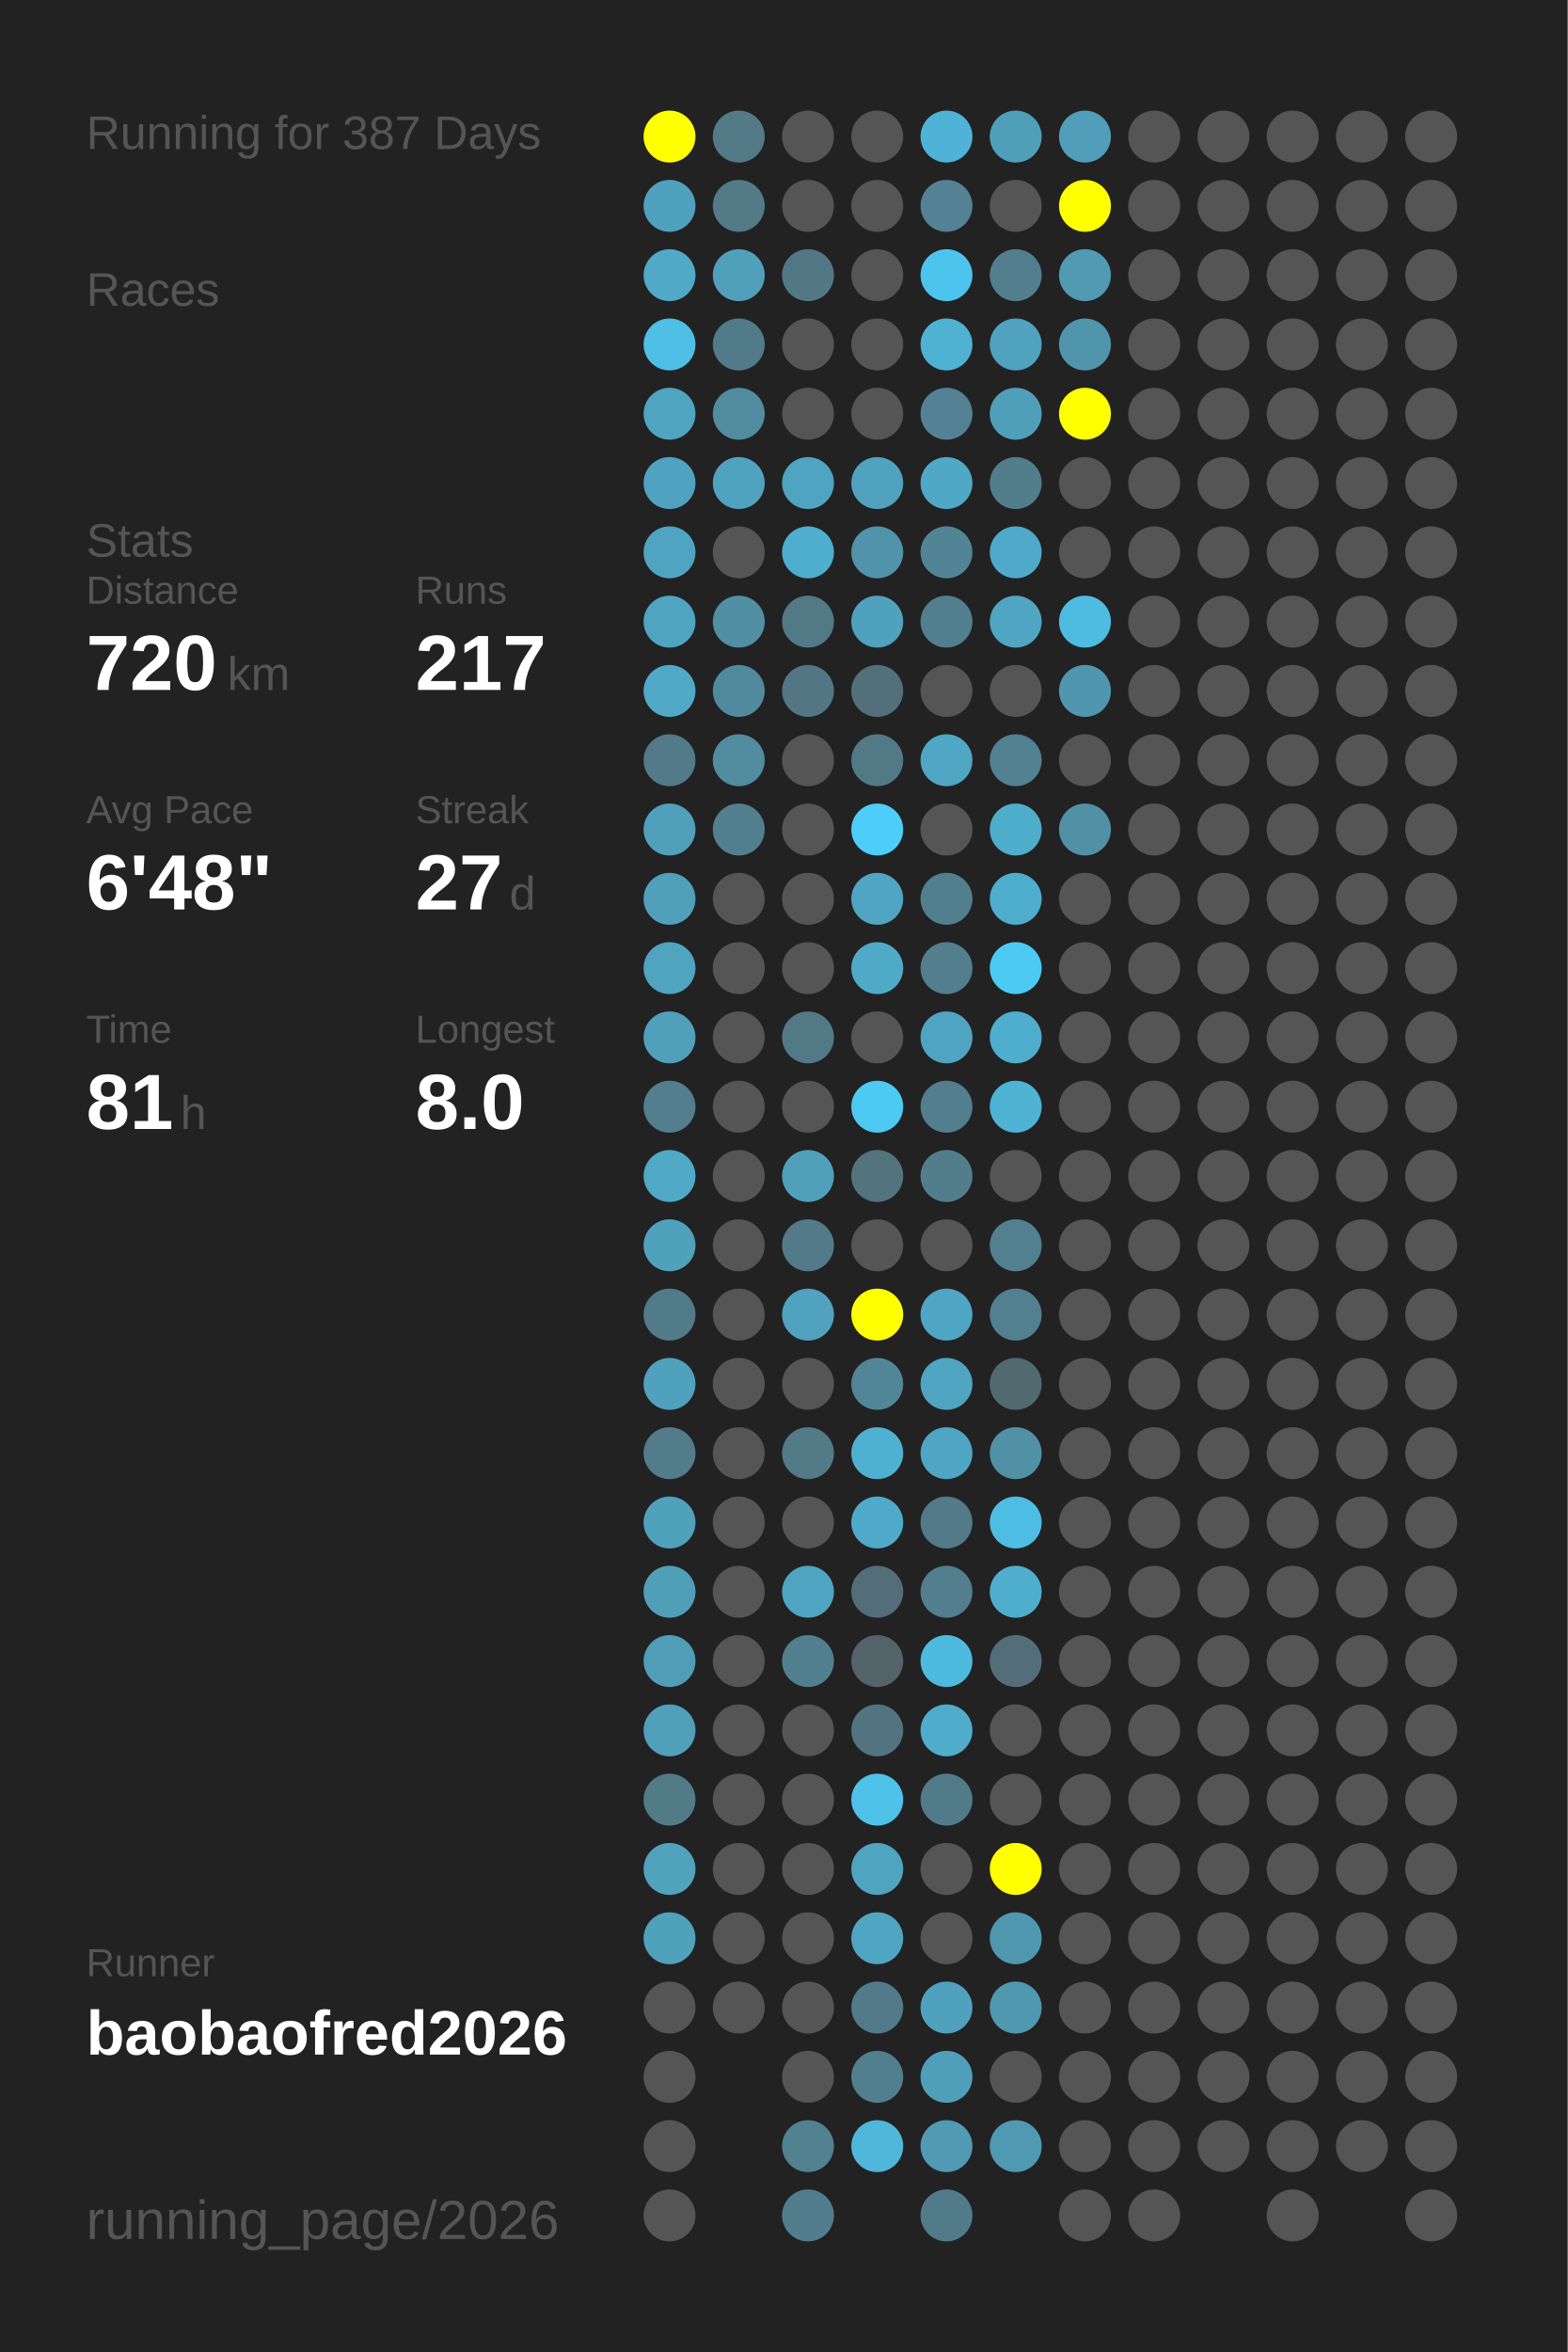
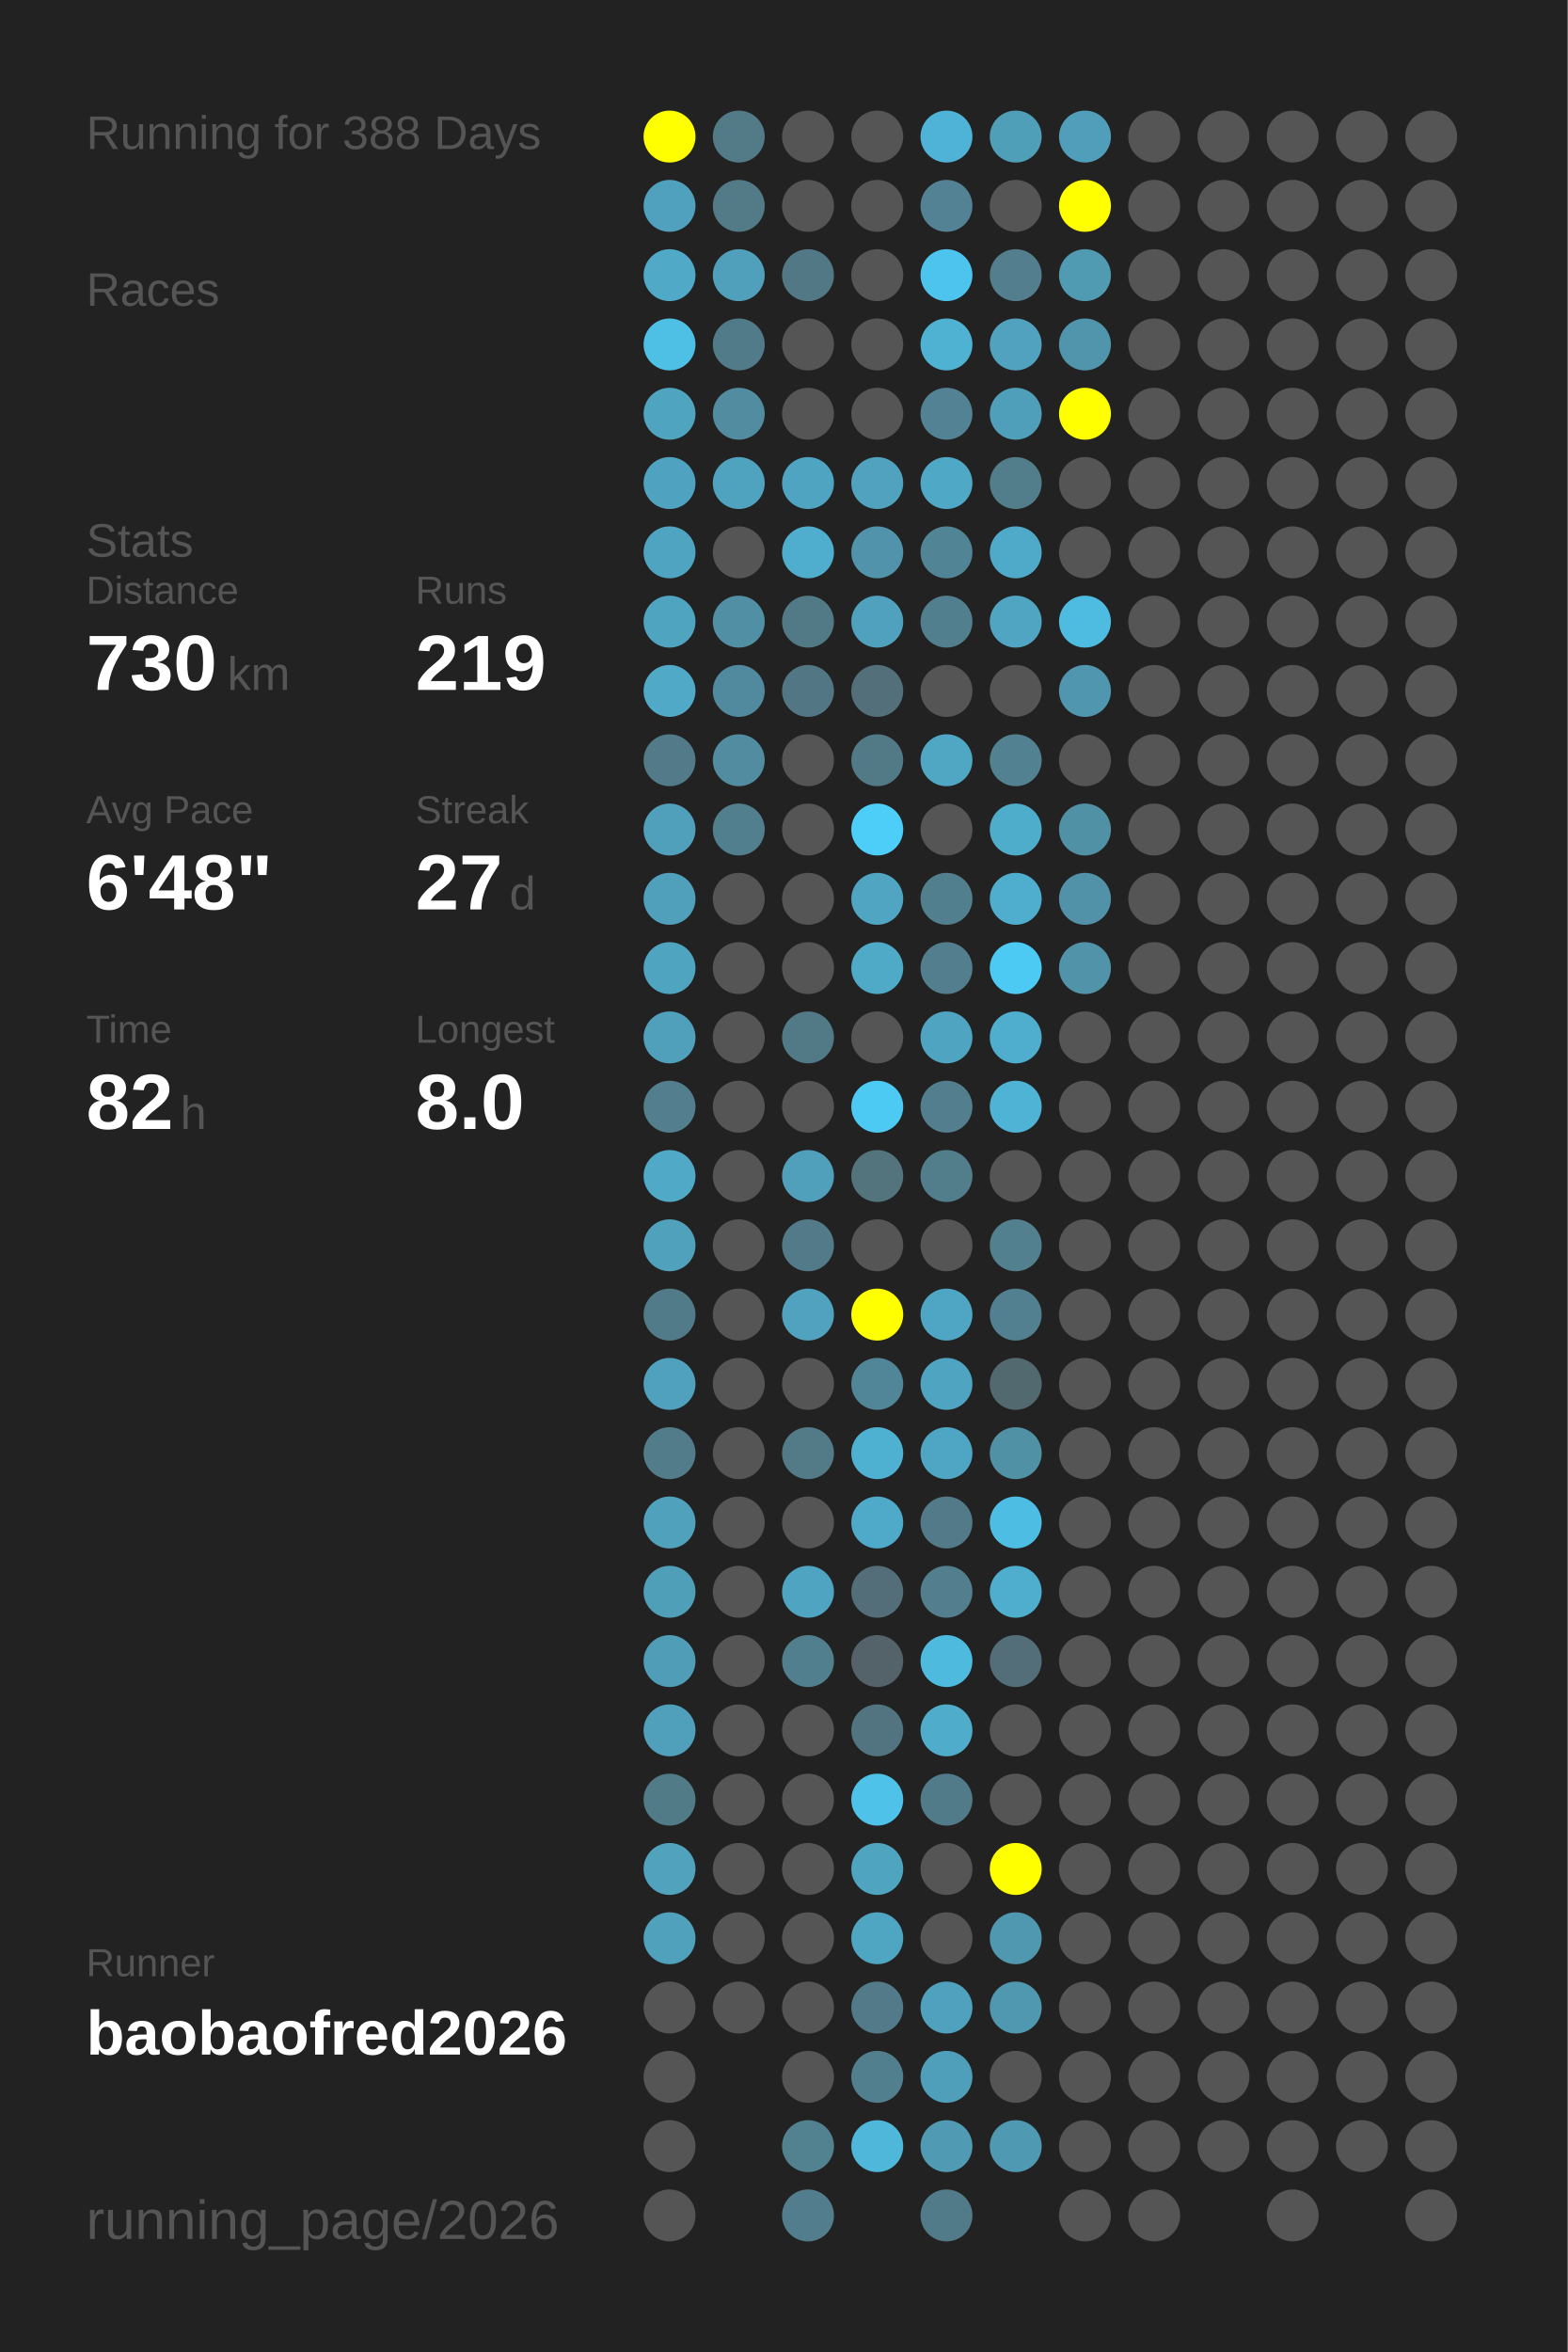
<svg xmlns="http://www.w3.org/2000/svg" baseProfile="full" height="300mm" version="1.1" viewBox="0,0,200,300" width="200mm">
  <defs />
  <rect fill="#222222" height="300" width="200" x="0" y="0" />
-   <text fill="#555555" style="font-size:6px; font-family:Arial;" x="11" y="19">Running for 387 Days</text>
+   <text fill="#555555" style="font-size:6px; font-family:Arial;" x="11" y="19">Running for 388 Days</text>
  <text fill="#555555" style="font-size:6px; font-family:Arial;" x="11" y="39">Races</text>
  <text fill="#555555" style="font-size:6px; font-family:Arial;" x="11" y="71">Stats</text>
  <text fill="#555555" style="font-size:5px; font-family:Arial;" x="11" y="77">Distance</text>
-   <text fill="#FFFFFF" style="font-size:10px; font-family:Arial; font-weight:bold;" x="11" y="88">720</text>
+   <text fill="#FFFFFF" style="font-size:10px; font-family:Arial; font-weight:bold;" x="11" y="88">730</text>
  <text fill="#555555" style="font-size:6px; font-family:Arial;" x="29" y="88">km</text>
  <text fill="#555555" style="font-size:5px; font-family:Arial;" x="53" y="77">Runs</text>
-   <text fill="#FFFFFF" style="font-size:10px; font-family:Arial; font-weight:bold;" x="53" y="88">217</text>
+   <text fill="#FFFFFF" style="font-size:10px; font-family:Arial; font-weight:bold;" x="53" y="88">219</text>
  <text fill="#555555" style="font-size:5px; font-family:Arial;" x="11" y="105">Avg Pace</text>
  <text fill="#FFFFFF" style="font-size:10px; font-family:Arial; font-weight:bold;" x="11" y="116">6'48"</text>
  <text fill="#555555" style="font-size:5px; font-family:Arial;" x="53" y="105">Streak</text>
  <text fill="#FFFFFF" style="font-size:10px; font-family:Arial; font-weight:bold;" x="53" y="116">27</text>
  <text fill="#555555" style="font-size:6px; font-family:Arial;" x="65" y="116">d</text>
  <text fill="#555555" style="font-size:5px; font-family:Arial;" x="11" y="133">Time</text>
-   <text fill="#FFFFFF" style="font-size:10px; font-family:Arial; font-weight:bold;" x="11" y="144">81</text>
+   <text fill="#FFFFFF" style="font-size:10px; font-family:Arial; font-weight:bold;" x="11" y="144">82</text>
  <text fill="#555555" style="font-size:6px; font-family:Arial;" x="23" y="144">h</text>
  <text fill="#555555" style="font-size:5px; font-family:Arial;" x="53" y="133">Longest</text>
  <text fill="#FFFFFF" style="font-size:10px; font-family:Arial; font-weight:bold;" x="53" y="144">8.0</text>
  <text fill="#555555" style="font-size:5px; font-family:Arial;" x="11" y="252.065">Runner</text>
  <text fill="#FFFFFF" style="font-size:8px; font-family:Arial; font-weight:bold;" x="11" y="262.065">baobaofred2026</text>
  <text fill="#555555" style="font-size:7px; font-family:Arial;" x="11" y="285.581">running_page/2026</text>
  <circle cx="85.417" cy="17.419" fill="#FFFF00" r="3.312" />
  <circle cx="85.417" cy="26.258" fill="#50a1bd" r="3.312" />
  <circle cx="85.417" cy="35.097" fill="#4fa9c7" r="3.312" />
  <circle cx="85.417" cy="43.935" fill="#4ebfe5" r="3.312" />
  <circle cx="85.417" cy="52.774" fill="#4fa4c0" r="3.312" />
  <circle cx="85.417" cy="61.613" fill="#4fa3c0" r="3.312" />
  <circle cx="85.417" cy="70.452" fill="#4fa5c1" r="3.312" />
  <circle cx="85.417" cy="79.29" fill="#4fa4c0" r="3.312" />
  <circle cx="85.417" cy="88.129" fill="#4fa9c7" r="3.312" />
  <circle cx="85.417" cy="96.968" fill="#527a88" r="3.312" />
  <circle cx="85.417" cy="105.806" fill="#50a0bb" r="3.312" />
  <circle cx="85.417" cy="114.645" fill="#50a0bb" r="3.312" />
  <circle cx="85.417" cy="123.484" fill="#4fa4c0" r="3.312" />
  <circle cx="85.417" cy="132.323" fill="#50a0bc" r="3.312" />
  <circle cx="85.417" cy="141.161" fill="#527e8d" r="3.312" />
  <circle cx="85.417" cy="150" fill="#4fa9c7" r="3.312" />
  <circle cx="85.417" cy="158.839" fill="#50a1bc" r="3.312" />
  <circle cx="85.417" cy="167.677" fill="#527b89" r="3.312" />
  <circle cx="85.417" cy="176.516" fill="#50a1bd" r="3.312" />
  <circle cx="85.417" cy="185.355" fill="#527c8a" r="3.312" />
  <circle cx="85.417" cy="194.194" fill="#50a1bc" r="3.312" />
  <circle cx="85.417" cy="203.032" fill="#509fb9" r="3.312" />
  <circle cx="85.417" cy="211.871" fill="#509db7" r="3.312" />
  <circle cx="85.417" cy="220.71" fill="#50a0bb" r="3.312" />
  <circle cx="85.417" cy="229.548" fill="#527b88" r="3.312" />
  <circle cx="85.417" cy="238.387" fill="#50a2bd" r="3.312" />
  <circle cx="85.417" cy="247.226" fill="#50a1bc" r="3.312" />
  <circle cx="85.417" cy="256.065" fill="#555555" r="3.312" />
  <circle cx="85.417" cy="264.903" fill="#555555" r="3.312" />
  <circle cx="85.417" cy="273.742" fill="#555555" r="3.312" />
  <circle cx="85.417" cy="282.581" fill="#555555" r="3.312" />
  <circle cx="94.25" cy="17.419" fill="#527a87" r="3.312" />
  <circle cx="94.25" cy="26.258" fill="#527a87" r="3.312" />
  <circle cx="94.25" cy="35.097" fill="#50a0bc" r="3.312" />
  <circle cx="94.25" cy="43.935" fill="#527b89" r="3.312" />
  <circle cx="94.25" cy="52.774" fill="#518ca0" r="3.312" />
  <circle cx="94.25" cy="61.613" fill="#4fa3bf" r="3.312" />
  <circle cx="94.25" cy="70.452" fill="#555555" r="3.312" />
  <circle cx="94.25" cy="79.29" fill="#518fa4" r="3.312" />
  <circle cx="94.25" cy="88.129" fill="#518a9e" r="3.312" />
  <circle cx="94.25" cy="96.968" fill="#518ca0" r="3.312" />
  <circle cx="94.25" cy="105.806" fill="#527f8e" r="3.312" />
  <circle cx="94.25" cy="114.645" fill="#555555" r="3.312" />
  <circle cx="94.25" cy="123.484" fill="#555555" r="3.312" />
  <circle cx="94.25" cy="132.323" fill="#555555" r="3.312" />
  <circle cx="94.25" cy="141.161" fill="#555555" r="3.312" />
  <circle cx="94.25" cy="150" fill="#555555" r="3.312" />
  <circle cx="94.25" cy="158.839" fill="#555555" r="3.312" />
  <circle cx="94.25" cy="167.677" fill="#555555" r="3.312" />
  <circle cx="94.25" cy="176.516" fill="#555555" r="3.312" />
  <circle cx="94.25" cy="185.355" fill="#555555" r="3.312" />
  <circle cx="94.25" cy="194.194" fill="#555555" r="3.312" />
  <circle cx="94.25" cy="203.032" fill="#555555" r="3.312" />
  <circle cx="94.25" cy="211.871" fill="#555555" r="3.312" />
  <circle cx="94.25" cy="220.71" fill="#555555" r="3.312" />
  <circle cx="94.25" cy="229.548" fill="#555555" r="3.312" />
  <circle cx="94.25" cy="238.387" fill="#555555" r="3.312" />
  <circle cx="94.25" cy="247.226" fill="#555555" r="3.312" />
  <circle cx="94.25" cy="256.065" fill="#555555" r="3.312" />
  <circle cx="103.083" cy="17.419" fill="#555555" r="3.312" />
  <circle cx="103.083" cy="26.258" fill="#555555" r="3.312" />
  <circle cx="103.083" cy="35.097" fill="#527885" r="3.312" />
  <circle cx="103.083" cy="43.935" fill="#555555" r="3.312" />
  <circle cx="103.083" cy="52.774" fill="#555555" r="3.312" />
  <circle cx="103.083" cy="61.613" fill="#4fa4c1" r="3.312" />
  <circle cx="103.083" cy="70.452" fill="#4faece" r="3.312" />
  <circle cx="103.083" cy="79.29" fill="#527986" r="3.312" />
  <circle cx="103.083" cy="88.129" fill="#527683" r="3.312" />
  <circle cx="103.083" cy="96.968" fill="#555555" r="3.312" />
  <circle cx="103.083" cy="105.806" fill="#555555" r="3.312" />
  <circle cx="103.083" cy="114.645" fill="#555555" r="3.312" />
  <circle cx="103.083" cy="123.484" fill="#555555" r="3.312" />
  <circle cx="103.083" cy="132.323" fill="#527986" r="3.312" />
  <circle cx="103.083" cy="141.161" fill="#555555" r="3.312" />
  <circle cx="103.083" cy="150" fill="#50a0bb" r="3.312" />
  <circle cx="103.083" cy="158.839" fill="#527a88" r="3.312" />
  <circle cx="103.083" cy="167.677" fill="#50a2be" r="3.312" />
  <circle cx="103.083" cy="176.516" fill="#555555" r="3.312" />
  <circle cx="103.083" cy="185.355" fill="#527a87" r="3.312" />
  <circle cx="103.083" cy="194.194" fill="#555555" r="3.312" />
  <circle cx="103.083" cy="203.032" fill="#4fa5c1" r="3.312" />
  <circle cx="103.083" cy="211.871" fill="#527f8e" r="3.312" />
  <circle cx="103.083" cy="220.71" fill="#555555" r="3.312" />
  <circle cx="103.083" cy="229.548" fill="#555555" r="3.312" />
  <circle cx="103.083" cy="238.387" fill="#555555" r="3.312" />
  <circle cx="103.083" cy="247.226" fill="#555555" r="3.312" />
  <circle cx="103.083" cy="256.065" fill="#555555" r="3.312" />
  <circle cx="103.083" cy="264.903" fill="#555555" r="3.312" />
  <circle cx="103.083" cy="273.742" fill="#528190" r="3.312" />
  <circle cx="103.083" cy="282.581" fill="#527d8c" r="3.312" />
  <circle cx="111.917" cy="17.419" fill="#555555" r="3.312" />
  <circle cx="111.917" cy="26.258" fill="#555555" r="3.312" />
  <circle cx="111.917" cy="35.097" fill="#555555" r="3.312" />
  <circle cx="111.917" cy="43.935" fill="#555555" r="3.312" />
  <circle cx="111.917" cy="52.774" fill="#555555" r="3.312" />
  <circle cx="111.917" cy="61.613" fill="#50a2be" r="3.312" />
  <circle cx="111.917" cy="70.452" fill="#5093aa" r="3.312" />
  <circle cx="111.917" cy="79.29" fill="#50a1bd" r="3.312" />
  <circle cx="111.917" cy="88.129" fill="#53707a" r="3.312" />
  <circle cx="111.917" cy="96.968" fill="#527986" r="3.312" />
  <circle cx="111.917" cy="105.806" fill="#4dcef9" r="3.312" />
  <circle cx="111.917" cy="114.645" fill="#4fa5c2" r="3.312" />
  <circle cx="111.917" cy="123.484" fill="#4faac8" r="3.312" />
  <circle cx="111.917" cy="132.323" fill="#555555" r="3.312" />
  <circle cx="111.917" cy="141.161" fill="#4dcaf4" r="3.312" />
  <circle cx="111.917" cy="150" fill="#53737d" r="3.312" />
  <circle cx="111.917" cy="158.839" fill="#555555" r="3.312" />
  <circle cx="111.917" cy="167.677" fill="#FFFF00" r="3.312" />
  <circle cx="111.917" cy="176.516" fill="#518698" r="3.312" />
  <circle cx="111.917" cy="185.355" fill="#4fb1d2" r="3.312" />
  <circle cx="111.917" cy="194.194" fill="#4faac9" r="3.312" />
  <circle cx="111.917" cy="203.032" fill="#536e78" r="3.312" />
  <circle cx="111.917" cy="211.871" fill="#546369" r="3.312" />
  <circle cx="111.917" cy="220.71" fill="#527480" r="3.312" />
  <circle cx="111.917" cy="229.548" fill="#4ec2e9" r="3.312" />
  <circle cx="111.917" cy="238.387" fill="#4fa4c0" r="3.312" />
  <circle cx="111.917" cy="247.226" fill="#4fa6c3" r="3.312" />
  <circle cx="111.917" cy="256.065" fill="#527a88" r="3.312" />
  <circle cx="111.917" cy="264.903" fill="#527f8e" r="3.312" />
  <circle cx="111.917" cy="273.742" fill="#4eb7da" r="3.312" />
  <circle cx="120.75" cy="17.419" fill="#4eb3d6" r="3.312" />
  <circle cx="120.75" cy="26.258" fill="#528293" r="3.312" />
  <circle cx="120.75" cy="35.097" fill="#4dc4ed" r="3.312" />
  <circle cx="120.75" cy="43.935" fill="#4fb2d3" r="3.312" />
  <circle cx="120.75" cy="52.774" fill="#528293" r="3.312" />
  <circle cx="120.75" cy="61.613" fill="#4fa8c5" r="3.312" />
  <circle cx="120.75" cy="70.452" fill="#518596" r="3.312" />
  <circle cx="120.75" cy="79.29" fill="#527f8e" r="3.312" />
  <circle cx="120.75" cy="88.129" fill="#555555" r="3.312" />
  <circle cx="120.75" cy="96.968" fill="#4fa7c4" r="3.312" />
  <circle cx="120.75" cy="105.806" fill="#555555" r="3.312" />
  <circle cx="120.75" cy="114.645" fill="#527f8e" r="3.312" />
  <circle cx="120.75" cy="123.484" fill="#527e8d" r="3.312" />
  <circle cx="120.75" cy="132.323" fill="#4fa5c1" r="3.312" />
  <circle cx="120.75" cy="141.161" fill="#527e8d" r="3.312" />
  <circle cx="120.75" cy="150" fill="#527e8c" r="3.312" />
  <circle cx="120.75" cy="158.839" fill="#555555" r="3.312" />
  <circle cx="120.75" cy="167.677" fill="#4fa6c4" r="3.312" />
  <circle cx="120.75" cy="176.516" fill="#4fa4c1" r="3.312" />
  <circle cx="120.75" cy="185.355" fill="#4fa6c4" r="3.312" />
  <circle cx="120.75" cy="194.194" fill="#527a88" r="3.312" />
  <circle cx="120.75" cy="203.032" fill="#527e8d" r="3.312" />
  <circle cx="120.75" cy="211.871" fill="#4ebade" r="3.312" />
  <circle cx="120.75" cy="220.71" fill="#4faccb" r="3.312" />
  <circle cx="120.75" cy="229.548" fill="#527b89" r="3.312" />
  <circle cx="120.75" cy="238.387" fill="#555555" r="3.312" />
  <circle cx="120.75" cy="247.226" fill="#555555" r="3.312" />
  <circle cx="120.75" cy="256.065" fill="#50a1bd" r="3.312" />
  <circle cx="120.75" cy="264.903" fill="#509fba" r="3.312" />
  <circle cx="120.75" cy="273.742" fill="#509ab3" r="3.312" />
  <circle cx="120.75" cy="282.581" fill="#527b89" r="3.312" />
  <circle cx="129.583" cy="17.419" fill="#509fb9" r="3.312" />
  <circle cx="129.583" cy="26.258" fill="#555555" r="3.312" />
  <circle cx="129.583" cy="35.097" fill="#527e8d" r="3.312" />
  <circle cx="129.583" cy="43.935" fill="#50a2be" r="3.312" />
  <circle cx="129.583" cy="52.774" fill="#509fba" r="3.312" />
  <circle cx="129.583" cy="61.613" fill="#527d8b" r="3.312" />
  <circle cx="129.583" cy="70.452" fill="#4faac9" r="3.312" />
  <circle cx="129.583" cy="79.29" fill="#4fa5c2" r="3.312" />
  <circle cx="129.583" cy="88.129" fill="#555555" r="3.312" />
  <circle cx="129.583" cy="96.968" fill="#528191" r="3.312" />
  <circle cx="129.583" cy="105.806" fill="#4fadcc" r="3.312" />
  <circle cx="129.583" cy="114.645" fill="#4fadcd" r="3.312" />
  <circle cx="129.583" cy="123.484" fill="#4dcaf4" r="3.312" />
  <circle cx="129.583" cy="132.323" fill="#4fadcd" r="3.312" />
  <circle cx="129.583" cy="141.161" fill="#4eb3d5" r="3.312" />
  <circle cx="129.583" cy="150" fill="#555555" r="3.312" />
  <circle cx="129.583" cy="158.839" fill="#52808f" r="3.312" />
  <circle cx="129.583" cy="167.677" fill="#528090" r="3.312" />
  <circle cx="129.583" cy="176.516" fill="#536970" r="3.312" />
  <circle cx="129.583" cy="185.355" fill="#5191a6" r="3.312" />
  <circle cx="129.583" cy="194.194" fill="#4ebde3" r="3.312" />
  <circle cx="129.583" cy="203.032" fill="#4faece" r="3.312" />
  <circle cx="129.583" cy="211.871" fill="#536e78" r="3.312" />
  <circle cx="129.583" cy="220.71" fill="#555555" r="3.312" />
  <circle cx="129.583" cy="229.548" fill="#555555" r="3.312" />
  <circle cx="129.583" cy="238.387" fill="#FFFF00" r="3.312" />
  <circle cx="129.583" cy="247.226" fill="#5098b0" r="3.312" />
  <circle cx="129.583" cy="256.065" fill="#5098b0" r="3.312" />
  <circle cx="129.583" cy="264.903" fill="#555555" r="3.312" />
  <circle cx="129.583" cy="273.742" fill="#5099b2" r="3.312" />
  <circle cx="138.417" cy="17.419" fill="#509eb9" r="3.312" />
  <circle cx="138.417" cy="26.258" fill="#FFFF00" r="3.312" />
  <circle cx="138.417" cy="35.097" fill="#509ab2" r="3.312" />
  <circle cx="138.417" cy="43.935" fill="#5095ac" r="3.312" />
  <circle cx="138.417" cy="52.774" fill="#FFFF00" r="3.312" />
  <circle cx="138.417" cy="61.613" fill="#555555" r="3.312" />
  <circle cx="138.417" cy="70.452" fill="#555555" r="3.312" />
  <circle cx="138.417" cy="79.29" fill="#4ebce1" r="3.312" />
  <circle cx="138.417" cy="88.129" fill="#5096ae" r="3.312" />
  <circle cx="138.417" cy="96.968" fill="#555555" r="3.312" />
  <circle cx="138.417" cy="105.806" fill="#5191a6" r="3.312" />
-   <circle cx="138.417" cy="114.645" fill="#555555" r="3.312" />
-   <circle cx="138.417" cy="123.484" fill="#555555" r="3.312" />
+   <circle cx="138.417" cy="114.645" fill="#5192a8" r="3.312" />
+   <circle cx="138.417" cy="123.484" fill="#5193a9" r="3.312" />
  <circle cx="138.417" cy="132.323" fill="#555555" r="3.312" />
  <circle cx="138.417" cy="141.161" fill="#555555" r="3.312" />
  <circle cx="138.417" cy="150" fill="#555555" r="3.312" />
  <circle cx="138.417" cy="158.839" fill="#555555" r="3.312" />
  <circle cx="138.417" cy="167.677" fill="#555555" r="3.312" />
  <circle cx="138.417" cy="176.516" fill="#555555" r="3.312" />
  <circle cx="138.417" cy="185.355" fill="#555555" r="3.312" />
  <circle cx="138.417" cy="194.194" fill="#555555" r="3.312" />
  <circle cx="138.417" cy="203.032" fill="#555555" r="3.312" />
  <circle cx="138.417" cy="211.871" fill="#555555" r="3.312" />
  <circle cx="138.417" cy="220.71" fill="#555555" r="3.312" />
  <circle cx="138.417" cy="229.548" fill="#555555" r="3.312" />
  <circle cx="138.417" cy="238.387" fill="#555555" r="3.312" />
  <circle cx="138.417" cy="247.226" fill="#555555" r="3.312" />
  <circle cx="138.417" cy="256.065" fill="#555555" r="3.312" />
  <circle cx="138.417" cy="264.903" fill="#555555" r="3.312" />
  <circle cx="138.417" cy="273.742" fill="#555555" r="3.312" />
  <circle cx="138.417" cy="282.581" fill="#555555" r="3.312" />
  <circle cx="147.25" cy="17.419" fill="#555555" r="3.312" />
  <circle cx="147.25" cy="26.258" fill="#555555" r="3.312" />
  <circle cx="147.25" cy="35.097" fill="#555555" r="3.312" />
  <circle cx="147.25" cy="43.935" fill="#555555" r="3.312" />
  <circle cx="147.25" cy="52.774" fill="#555555" r="3.312" />
  <circle cx="147.25" cy="61.613" fill="#555555" r="3.312" />
  <circle cx="147.25" cy="70.452" fill="#555555" r="3.312" />
  <circle cx="147.25" cy="79.29" fill="#555555" r="3.312" />
  <circle cx="147.25" cy="88.129" fill="#555555" r="3.312" />
  <circle cx="147.25" cy="96.968" fill="#555555" r="3.312" />
  <circle cx="147.25" cy="105.806" fill="#555555" r="3.312" />
  <circle cx="147.25" cy="114.645" fill="#555555" r="3.312" />
  <circle cx="147.25" cy="123.484" fill="#555555" r="3.312" />
  <circle cx="147.25" cy="132.323" fill="#555555" r="3.312" />
  <circle cx="147.25" cy="141.161" fill="#555555" r="3.312" />
  <circle cx="147.25" cy="150" fill="#555555" r="3.312" />
  <circle cx="147.25" cy="158.839" fill="#555555" r="3.312" />
  <circle cx="147.25" cy="167.677" fill="#555555" r="3.312" />
  <circle cx="147.25" cy="176.516" fill="#555555" r="3.312" />
  <circle cx="147.25" cy="185.355" fill="#555555" r="3.312" />
  <circle cx="147.25" cy="194.194" fill="#555555" r="3.312" />
  <circle cx="147.25" cy="203.032" fill="#555555" r="3.312" />
  <circle cx="147.25" cy="211.871" fill="#555555" r="3.312" />
  <circle cx="147.25" cy="220.71" fill="#555555" r="3.312" />
  <circle cx="147.25" cy="229.548" fill="#555555" r="3.312" />
  <circle cx="147.25" cy="238.387" fill="#555555" r="3.312" />
  <circle cx="147.25" cy="247.226" fill="#555555" r="3.312" />
  <circle cx="147.25" cy="256.065" fill="#555555" r="3.312" />
  <circle cx="147.25" cy="264.903" fill="#555555" r="3.312" />
  <circle cx="147.25" cy="273.742" fill="#555555" r="3.312" />
  <circle cx="147.25" cy="282.581" fill="#555555" r="3.312" />
  <circle cx="156.083" cy="17.419" fill="#555555" r="3.312" />
  <circle cx="156.083" cy="26.258" fill="#555555" r="3.312" />
  <circle cx="156.083" cy="35.097" fill="#555555" r="3.312" />
  <circle cx="156.083" cy="43.935" fill="#555555" r="3.312" />
  <circle cx="156.083" cy="52.774" fill="#555555" r="3.312" />
  <circle cx="156.083" cy="61.613" fill="#555555" r="3.312" />
  <circle cx="156.083" cy="70.452" fill="#555555" r="3.312" />
  <circle cx="156.083" cy="79.29" fill="#555555" r="3.312" />
  <circle cx="156.083" cy="88.129" fill="#555555" r="3.312" />
  <circle cx="156.083" cy="96.968" fill="#555555" r="3.312" />
  <circle cx="156.083" cy="105.806" fill="#555555" r="3.312" />
  <circle cx="156.083" cy="114.645" fill="#555555" r="3.312" />
  <circle cx="156.083" cy="123.484" fill="#555555" r="3.312" />
  <circle cx="156.083" cy="132.323" fill="#555555" r="3.312" />
  <circle cx="156.083" cy="141.161" fill="#555555" r="3.312" />
  <circle cx="156.083" cy="150" fill="#555555" r="3.312" />
  <circle cx="156.083" cy="158.839" fill="#555555" r="3.312" />
  <circle cx="156.083" cy="167.677" fill="#555555" r="3.312" />
  <circle cx="156.083" cy="176.516" fill="#555555" r="3.312" />
  <circle cx="156.083" cy="185.355" fill="#555555" r="3.312" />
  <circle cx="156.083" cy="194.194" fill="#555555" r="3.312" />
  <circle cx="156.083" cy="203.032" fill="#555555" r="3.312" />
  <circle cx="156.083" cy="211.871" fill="#555555" r="3.312" />
  <circle cx="156.083" cy="220.71" fill="#555555" r="3.312" />
  <circle cx="156.083" cy="229.548" fill="#555555" r="3.312" />
  <circle cx="156.083" cy="238.387" fill="#555555" r="3.312" />
  <circle cx="156.083" cy="247.226" fill="#555555" r="3.312" />
  <circle cx="156.083" cy="256.065" fill="#555555" r="3.312" />
  <circle cx="156.083" cy="264.903" fill="#555555" r="3.312" />
  <circle cx="156.083" cy="273.742" fill="#555555" r="3.312" />
  <circle cx="164.917" cy="17.419" fill="#555555" r="3.312" />
  <circle cx="164.917" cy="26.258" fill="#555555" r="3.312" />
  <circle cx="164.917" cy="35.097" fill="#555555" r="3.312" />
  <circle cx="164.917" cy="43.935" fill="#555555" r="3.312" />
  <circle cx="164.917" cy="52.774" fill="#555555" r="3.312" />
  <circle cx="164.917" cy="61.613" fill="#555555" r="3.312" />
  <circle cx="164.917" cy="70.452" fill="#555555" r="3.312" />
  <circle cx="164.917" cy="79.29" fill="#555555" r="3.312" />
  <circle cx="164.917" cy="88.129" fill="#555555" r="3.312" />
  <circle cx="164.917" cy="96.968" fill="#555555" r="3.312" />
  <circle cx="164.917" cy="105.806" fill="#555555" r="3.312" />
  <circle cx="164.917" cy="114.645" fill="#555555" r="3.312" />
  <circle cx="164.917" cy="123.484" fill="#555555" r="3.312" />
  <circle cx="164.917" cy="132.323" fill="#555555" r="3.312" />
  <circle cx="164.917" cy="141.161" fill="#555555" r="3.312" />
  <circle cx="164.917" cy="150" fill="#555555" r="3.312" />
  <circle cx="164.917" cy="158.839" fill="#555555" r="3.312" />
  <circle cx="164.917" cy="167.677" fill="#555555" r="3.312" />
  <circle cx="164.917" cy="176.516" fill="#555555" r="3.312" />
  <circle cx="164.917" cy="185.355" fill="#555555" r="3.312" />
  <circle cx="164.917" cy="194.194" fill="#555555" r="3.312" />
  <circle cx="164.917" cy="203.032" fill="#555555" r="3.312" />
  <circle cx="164.917" cy="211.871" fill="#555555" r="3.312" />
  <circle cx="164.917" cy="220.71" fill="#555555" r="3.312" />
  <circle cx="164.917" cy="229.548" fill="#555555" r="3.312" />
  <circle cx="164.917" cy="238.387" fill="#555555" r="3.312" />
  <circle cx="164.917" cy="247.226" fill="#555555" r="3.312" />
  <circle cx="164.917" cy="256.065" fill="#555555" r="3.312" />
  <circle cx="164.917" cy="264.903" fill="#555555" r="3.312" />
  <circle cx="164.917" cy="273.742" fill="#555555" r="3.312" />
  <circle cx="164.917" cy="282.581" fill="#555555" r="3.312" />
  <circle cx="173.75" cy="17.419" fill="#555555" r="3.312" />
  <circle cx="173.75" cy="26.258" fill="#555555" r="3.312" />
  <circle cx="173.75" cy="35.097" fill="#555555" r="3.312" />
  <circle cx="173.75" cy="43.935" fill="#555555" r="3.312" />
  <circle cx="173.75" cy="52.774" fill="#555555" r="3.312" />
  <circle cx="173.75" cy="61.613" fill="#555555" r="3.312" />
  <circle cx="173.75" cy="70.452" fill="#555555" r="3.312" />
  <circle cx="173.75" cy="79.29" fill="#555555" r="3.312" />
  <circle cx="173.75" cy="88.129" fill="#555555" r="3.312" />
  <circle cx="173.75" cy="96.968" fill="#555555" r="3.312" />
  <circle cx="173.75" cy="105.806" fill="#555555" r="3.312" />
  <circle cx="173.75" cy="114.645" fill="#555555" r="3.312" />
  <circle cx="173.75" cy="123.484" fill="#555555" r="3.312" />
  <circle cx="173.75" cy="132.323" fill="#555555" r="3.312" />
  <circle cx="173.75" cy="141.161" fill="#555555" r="3.312" />
  <circle cx="173.75" cy="150" fill="#555555" r="3.312" />
  <circle cx="173.75" cy="158.839" fill="#555555" r="3.312" />
  <circle cx="173.75" cy="167.677" fill="#555555" r="3.312" />
  <circle cx="173.75" cy="176.516" fill="#555555" r="3.312" />
  <circle cx="173.75" cy="185.355" fill="#555555" r="3.312" />
  <circle cx="173.75" cy="194.194" fill="#555555" r="3.312" />
  <circle cx="173.75" cy="203.032" fill="#555555" r="3.312" />
  <circle cx="173.75" cy="211.871" fill="#555555" r="3.312" />
  <circle cx="173.75" cy="220.71" fill="#555555" r="3.312" />
  <circle cx="173.75" cy="229.548" fill="#555555" r="3.312" />
  <circle cx="173.75" cy="238.387" fill="#555555" r="3.312" />
  <circle cx="173.75" cy="247.226" fill="#555555" r="3.312" />
  <circle cx="173.75" cy="256.065" fill="#555555" r="3.312" />
  <circle cx="173.75" cy="264.903" fill="#555555" r="3.312" />
  <circle cx="173.75" cy="273.742" fill="#555555" r="3.312" />
  <circle cx="182.583" cy="17.419" fill="#555555" r="3.312" />
  <circle cx="182.583" cy="26.258" fill="#555555" r="3.312" />
  <circle cx="182.583" cy="35.097" fill="#555555" r="3.312" />
  <circle cx="182.583" cy="43.935" fill="#555555" r="3.312" />
  <circle cx="182.583" cy="52.774" fill="#555555" r="3.312" />
  <circle cx="182.583" cy="61.613" fill="#555555" r="3.312" />
  <circle cx="182.583" cy="70.452" fill="#555555" r="3.312" />
  <circle cx="182.583" cy="79.29" fill="#555555" r="3.312" />
  <circle cx="182.583" cy="88.129" fill="#555555" r="3.312" />
  <circle cx="182.583" cy="96.968" fill="#555555" r="3.312" />
  <circle cx="182.583" cy="105.806" fill="#555555" r="3.312" />
  <circle cx="182.583" cy="114.645" fill="#555555" r="3.312" />
  <circle cx="182.583" cy="123.484" fill="#555555" r="3.312" />
  <circle cx="182.583" cy="132.323" fill="#555555" r="3.312" />
  <circle cx="182.583" cy="141.161" fill="#555555" r="3.312" />
  <circle cx="182.583" cy="150" fill="#555555" r="3.312" />
  <circle cx="182.583" cy="158.839" fill="#555555" r="3.312" />
  <circle cx="182.583" cy="167.677" fill="#555555" r="3.312" />
  <circle cx="182.583" cy="176.516" fill="#555555" r="3.312" />
  <circle cx="182.583" cy="185.355" fill="#555555" r="3.312" />
  <circle cx="182.583" cy="194.194" fill="#555555" r="3.312" />
  <circle cx="182.583" cy="203.032" fill="#555555" r="3.312" />
  <circle cx="182.583" cy="211.871" fill="#555555" r="3.312" />
  <circle cx="182.583" cy="220.71" fill="#555555" r="3.312" />
  <circle cx="182.583" cy="229.548" fill="#555555" r="3.312" />
  <circle cx="182.583" cy="238.387" fill="#555555" r="3.312" />
  <circle cx="182.583" cy="247.226" fill="#555555" r="3.312" />
  <circle cx="182.583" cy="256.065" fill="#555555" r="3.312" />
  <circle cx="182.583" cy="264.903" fill="#555555" r="3.312" />
  <circle cx="182.583" cy="273.742" fill="#555555" r="3.312" />
  <circle cx="182.583" cy="282.581" fill="#555555" r="3.312" />
</svg>
